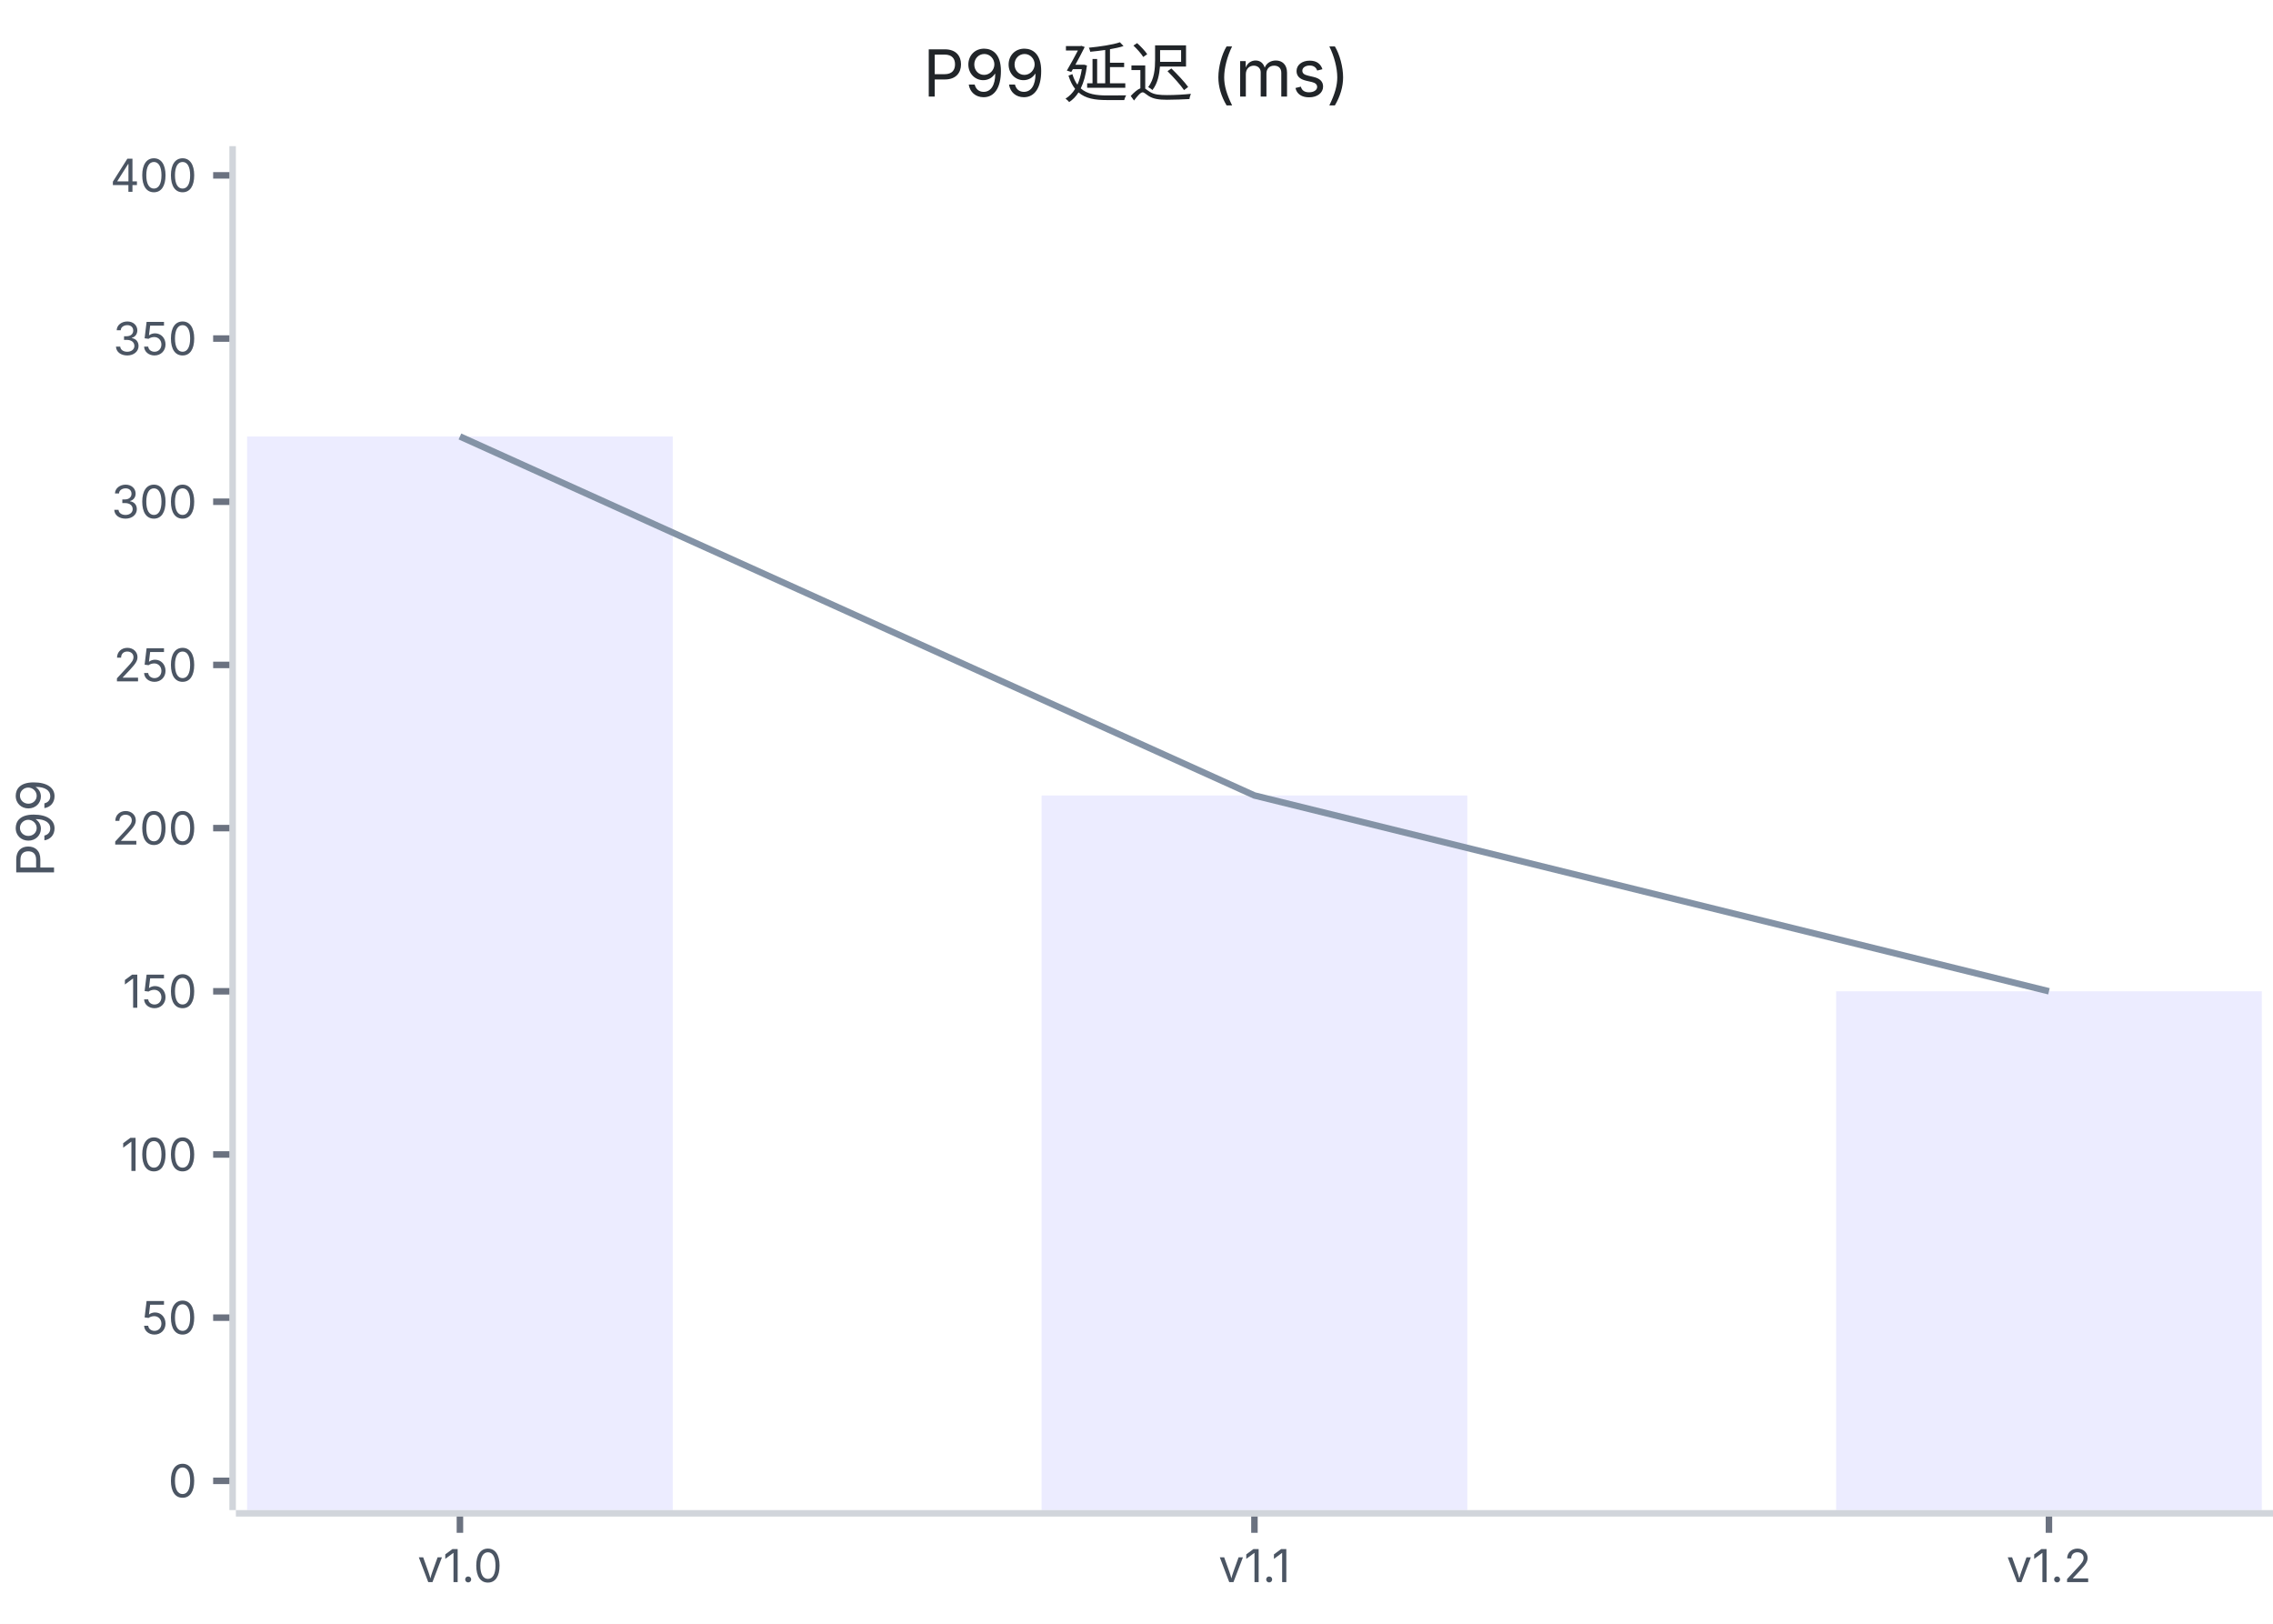
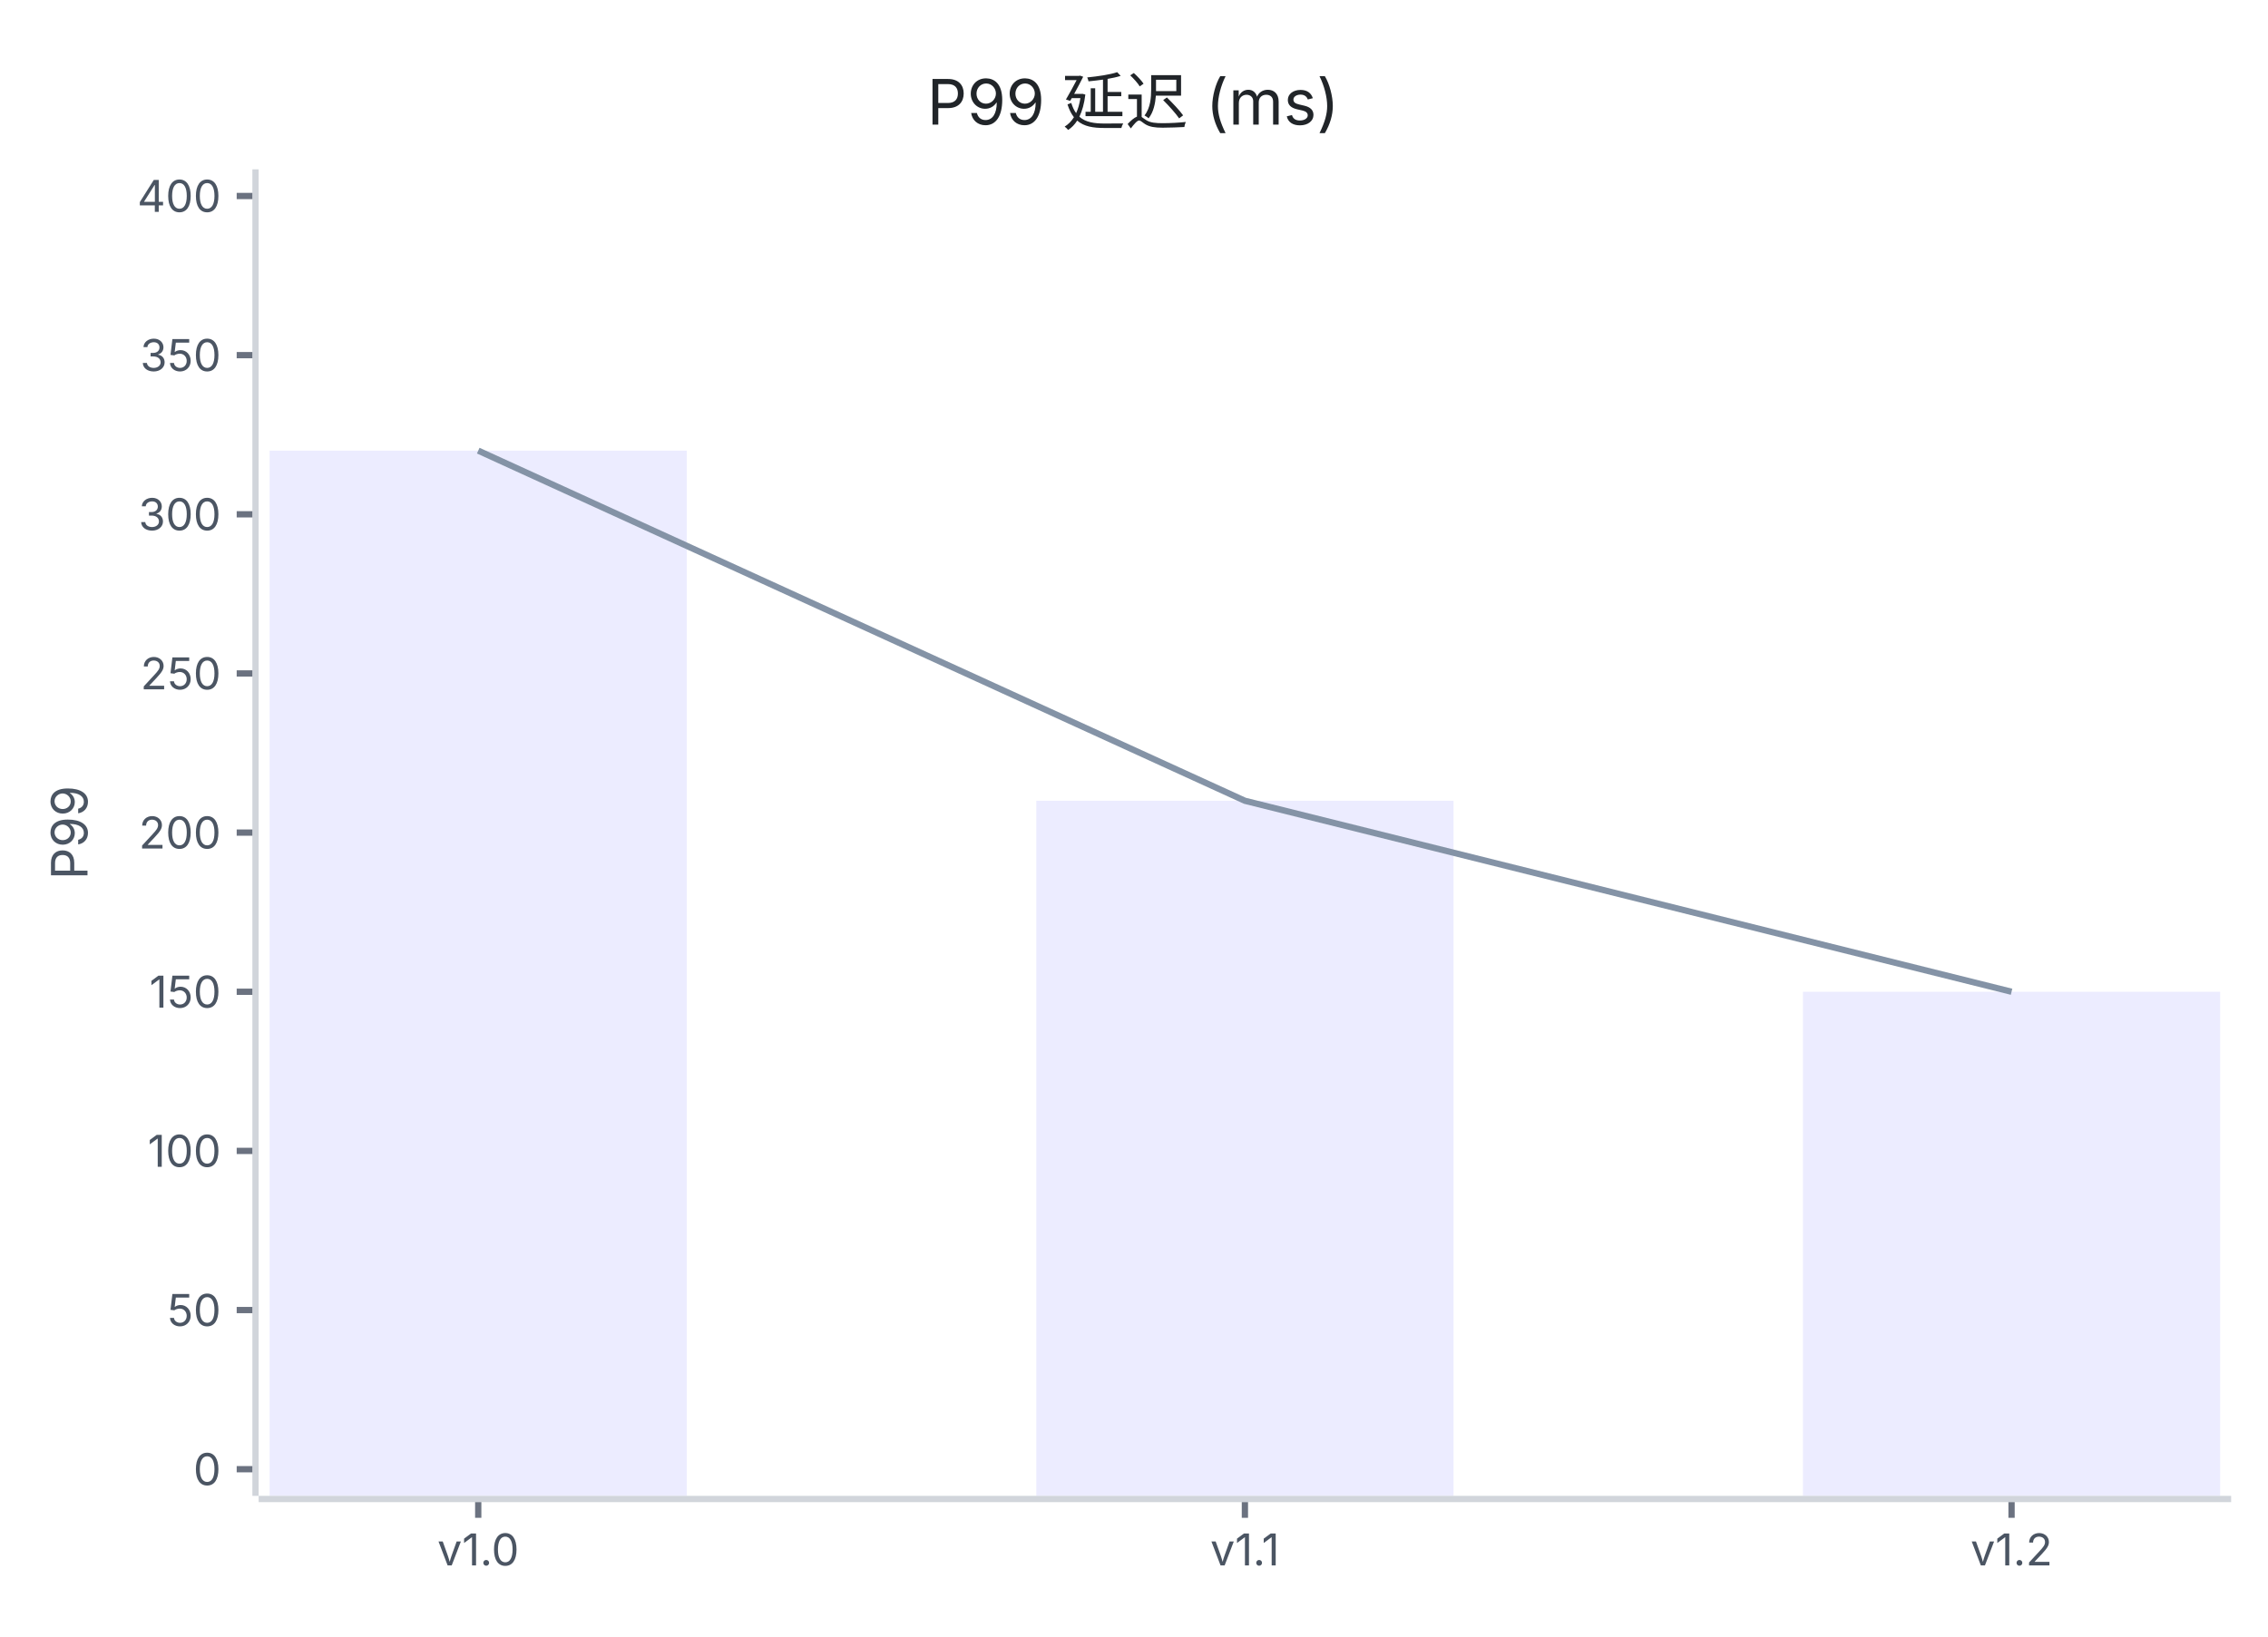
- <svg xmlns="http://www.w3.org/2000/svg" id="fig296793683" width="700" viewBox="0 0 700 500" role="graphics-document document" aria-roledescription="xychart" height="500">
-   <rect id="fig-background" x="0" y="0" width="700" height="500" fill="#FFFFFF" />
-   <style>#fig296793683{font-family:system-ui,-apple-system,"Noto Sans SC","PingFang SC",sans-serif;font-size:14px;fill:#212529;}@keyframes edge-animation-frame{from{stroke-dashoffset:0;}}@keyframes dash{to{stroke-dashoffset:0;}}#fig296793683 .edge-animation-slow{stroke-dasharray:9,5!important;stroke-dashoffset:900;animation:dash 50s linear infinite;stroke-linecap:round;}#fig296793683 .edge-animation-fast{stroke-dasharray:9,5!important;stroke-dashoffset:900;animation:dash 20s linear infinite;stroke-linecap:round;}#fig296793683 .error-icon{fill:#F8FBFF;}#fig296793683 .error-text{fill:#070400;stroke:#070400;}#fig296793683 .edge-thickness-normal{stroke-width:1px;}#fig296793683 .edge-thickness-thick{stroke-width:3.5px;}#fig296793683 .edge-pattern-solid{stroke-dasharray:0;}#fig296793683 .edge-thickness-invisible{stroke-width:0;fill:none;}#fig296793683 .edge-pattern-dashed{stroke-dasharray:3;}#fig296793683 .edge-pattern-dotted{stroke-dasharray:2;}#fig296793683 .marker{fill:#6B7280;stroke:#6B7280;}#fig296793683 .marker.cross{stroke:#6B7280;}#fig296793683 svg{font-family:system-ui,-apple-system,"Noto Sans SC","PingFang SC",sans-serif;font-size:14px;}#fig296793683 p{margin:0;}#fig296793683 .node .neo-node{stroke:#84D0EF;}#fig296793683 [data-look="neo"].node rect,#fig296793683 [data-look="neo"].cluster rect,#fig296793683 [data-look="neo"].node polygon{stroke:url(#fig296793683-gradient);filter:drop-shadow( 1px 2px 2px rgba(185,185,185,1));}#fig296793683 [data-look="neo"].swimlane.cluster rect{filter:none;}#fig296793683 [data-look="neo"].node path{stroke:url(#fig296793683-gradient);stroke-width:1px;}#fig296793683 [data-look="neo"].node .outer-path{filter:drop-shadow( 1px 2px 2px rgba(185,185,185,1));}#fig296793683 [data-look="neo"].node .neo-line path{stroke:#84D0EF;filter:none;}#fig296793683 [data-look="neo"].node circle{stroke:url(#fig296793683-gradient);filter:drop-shadow( 1px 2px 2px rgba(185,185,185,1));}#fig296793683 [data-look="neo"].node circle .state-start{fill:#000000;}#fig296793683 [data-look="neo"].icon-shape .icon{fill:url(#fig296793683-gradient);filter:drop-shadow( 1px 2px 2px rgba(185,185,185,1));}#fig296793683 [data-look="neo"].icon-shape .icon-neo path{stroke:url(#fig296793683-gradient);filter:drop-shadow( 1px 2px 2px rgba(185,185,185,1));}#fig296793683 :root{--mermaid-font-family:"trebuchet ms",verdana,arial,sans-serif;}
+ <svg xmlns="http://www.w3.org/2000/svg" id="fig1830025533" width="723" viewBox="-11.25 -11 723 522" role="graphics-document document" aria-roledescription="xychart" height="522">
+   <rect id="fig-background" x="-11.25" y="-11" width="723" height="522" fill="#FFFFFF" />
+   <style>#fig1830025533{font-family:system-ui,-apple-system,"Noto Sans SC","PingFang SC",sans-serif;font-size:14px;fill:#212529;}@keyframes edge-animation-frame{from{stroke-dashoffset:0;}}@keyframes dash{to{stroke-dashoffset:0;}}#fig1830025533 .edge-animation-slow{stroke-dasharray:9,5!important;stroke-dashoffset:900;animation:dash 50s linear infinite;stroke-linecap:round;}#fig1830025533 .edge-animation-fast{stroke-dasharray:9,5!important;stroke-dashoffset:900;animation:dash 20s linear infinite;stroke-linecap:round;}#fig1830025533 .error-icon{fill:#F8FBFF;}#fig1830025533 .error-text{fill:#070400;stroke:#070400;}#fig1830025533 .edge-thickness-normal{stroke-width:1px;}#fig1830025533 .edge-thickness-thick{stroke-width:3.5px;}#fig1830025533 .edge-pattern-solid{stroke-dasharray:0;}#fig1830025533 .edge-thickness-invisible{stroke-width:0;fill:none;}#fig1830025533 .edge-pattern-dashed{stroke-dasharray:3;}#fig1830025533 .edge-pattern-dotted{stroke-dasharray:2;}#fig1830025533 .marker{fill:#6B7280;stroke:#6B7280;}#fig1830025533 .marker.cross{stroke:#6B7280;}#fig1830025533 svg{font-family:system-ui,-apple-system,"Noto Sans SC","PingFang SC",sans-serif;font-size:14px;}#fig1830025533 p{margin:0;}#fig1830025533 .node .neo-node{stroke:#84D0EF;}#fig1830025533 [data-look="neo"].node rect,#fig1830025533 [data-look="neo"].cluster rect,#fig1830025533 [data-look="neo"].node polygon{stroke:url(#fig1830025533-gradient);filter:drop-shadow( 1px 2px 2px rgba(185,185,185,1));}#fig1830025533 [data-look="neo"].swimlane.cluster rect{filter:none;}#fig1830025533 [data-look="neo"].node path{stroke:url(#fig1830025533-gradient);stroke-width:1px;}#fig1830025533 [data-look="neo"].node .outer-path{filter:drop-shadow( 1px 2px 2px rgba(185,185,185,1));}#fig1830025533 [data-look="neo"].node .neo-line path{stroke:#84D0EF;filter:none;}#fig1830025533 [data-look="neo"].node circle{stroke:url(#fig1830025533-gradient);filter:drop-shadow( 1px 2px 2px rgba(185,185,185,1));}#fig1830025533 [data-look="neo"].node circle .state-start{fill:#000000;}#fig1830025533 [data-look="neo"].icon-shape .icon{fill:url(#fig1830025533-gradient);filter:drop-shadow( 1px 2px 2px rgba(185,185,185,1));}#fig1830025533 [data-look="neo"].icon-shape .icon-neo path{stroke:url(#fig1830025533-gradient);filter:drop-shadow( 1px 2px 2px rgba(185,185,185,1));}#fig1830025533 :root{--mermaid-font-family:"trebuchet ms",verdana,arial,sans-serif;}
.edgePaths path,.flowchart-link,path.edge-thickness-normal,path.edge-thickness-thick{fill:none!important;}.edgeLabel rect,.edgeLabel .background,.labelBkg,.edgeLabel foreignObject div{fill:none!important;opacity:0!important;background:transparent!important;}.marker path,.marker polygon{fill:#6B7280!important;stroke:#6B7280!important;}</style>
  <g />
  <g class="main">
    <rect width="700" height="500" class="background" fill="#FFFFFF" />
    <g class="chart-title">
-       <text x="0" y="0" fill="#212529" font-size="20" dominant-baseline="middle" text-anchor="middle" transform="translate(350, 22.5) rotate(0)">P99 延迟 (ms)</text>
+       <text x="0" y="0" fill="#212529" font-size="20" dominant-baseline="middle" text-anchor="middle" transform="translate(350, 21.5) rotate(0)">P99 延迟 (ms)</text>
    </g>
    <g class="plot">
      <g class="bar-plot-0">
-         <rect x="76.091" y="134.4" width="131.1" height="330.6" fill="#ECECFF" stroke="#ECECFF" stroke-width="0" />
-         <rect x="320.77" y="244.95" width="131.1" height="220.05" fill="#ECECFF" stroke="#ECECFF" stroke-width="0" />
-         <rect x="565.45" y="305.25" width="131.1" height="159.75" fill="#ECECFF" stroke="#ECECFF" stroke-width="0" />
+         <rect x="74.703" y="132.7" width="133" height="333.3" fill="#ECECFF" stroke="#ECECFF" stroke-width="0" />
+         <rect x="319.102" y="244.35" width="133" height="221.65" fill="#ECECFF" stroke="#ECECFF" stroke-width="0" />
+         <rect x="563.5" y="305.25" width="133" height="160.75" fill="#ECECFF" stroke="#ECECFF" stroke-width="0" />
      </g>
      <g class="line-plot-1">
-         <path d="M141.641,134.4L386.32,244.95L631,305.25" fill="none" stroke="#8493A6" stroke-width="2" />
+         <path d="M141.203,132.7L385.602,244.35L630,305.25" fill="none" stroke="#8493A6" stroke-width="2" />
      </g>
    </g>
    <g class="bottom-axis">
      <g class="axis-line">
-         <path d="M 72.641,466 L 700,466" fill="none" stroke="#D1D5DB" stroke-width="2" />
+         <path d="M 71.203,467 L 700,467" fill="none" stroke="#D1D5DB" stroke-width="2" />
      </g>
      <g class="label">
-         <text x="0" y="0" fill="#4B5563" font-size="14" dominant-baseline="text-before-edge" text-anchor="middle" transform="translate(141.6406, 477) rotate(0)">v1.0</text>
-         <text x="0" y="0" fill="#4B5563" font-size="14" dominant-baseline="text-before-edge" text-anchor="middle" transform="translate(386.3203, 477) rotate(0)">v1.1</text>
-         <text x="0" y="0" fill="#4B5563" font-size="14" dominant-baseline="text-before-edge" text-anchor="middle" transform="translate(631, 477) rotate(0)">v1.2</text>
+         <text x="0" y="0" fill="#4B5563" font-size="14" dominant-baseline="text-before-edge" text-anchor="middle" transform="translate(141.2031, 478) rotate(0)">v1.0</text>
+         <text x="0" y="0" fill="#4B5563" font-size="14" dominant-baseline="text-before-edge" text-anchor="middle" transform="translate(385.6016, 478) rotate(0)">v1.1</text>
+         <text x="0" y="0" fill="#4B5563" font-size="14" dominant-baseline="text-before-edge" text-anchor="middle" transform="translate(630, 478) rotate(0)">v1.2</text>
      </g>
      <g class="ticks">
-         <path d="M 141.641,467 L 141.641,472" fill="none" stroke="#6B7280" stroke-width="2" />
-         <path d="M 386.32,467 L 386.32,472" fill="none" stroke="#6B7280" stroke-width="2" />
-         <path d="M 631,467 L 631,472" fill="none" stroke="#6B7280" stroke-width="2" />
+         <path d="M 141.203,468 L 141.203,473" fill="none" stroke="#6B7280" stroke-width="2" />
+         <path d="M 385.602,468 L 385.602,473" fill="none" stroke="#6B7280" stroke-width="2" />
+         <path d="M 630,468 L 630,473" fill="none" stroke="#6B7280" stroke-width="2" />
      </g>
    </g>
    <g class="left-axis">
      <g class="axisl-line">
-         <path d="M 71.641,45 L 71.641,465 " fill="none" stroke="#D1D5DB" stroke-width="2" />
+         <path d="M 70.203,43 L 70.203,466 " fill="none" stroke="#D1D5DB" stroke-width="2" />
      </g>
      <g class="label">
-         <text x="0" y="0" fill="#4B5563" font-size="14" dominant-baseline="middle" text-anchor="end" transform="translate(60.64062, 54) rotate(0)">400</text>
-         <text x="0" y="0" fill="#4B5563" font-size="14" dominant-baseline="middle" text-anchor="end" transform="translate(60.64062, 104.25) rotate(0)">350</text>
-         <text x="0" y="0" fill="#4B5563" font-size="14" dominant-baseline="middle" text-anchor="end" transform="translate(60.64062, 154.5) rotate(0)">300</text>
-         <text x="0" y="0" fill="#4B5563" font-size="14" dominant-baseline="middle" text-anchor="end" transform="translate(60.64062, 204.75) rotate(0)">250</text>
-         <text x="0" y="0" fill="#4B5563" font-size="14" dominant-baseline="middle" text-anchor="end" transform="translate(60.64062, 255) rotate(0)">200</text>
-         <text x="0" y="0" fill="#4B5563" font-size="14" dominant-baseline="middle" text-anchor="end" transform="translate(60.64062, 305.25) rotate(0)">150</text>
-         <text x="0" y="0" fill="#4B5563" font-size="14" dominant-baseline="middle" text-anchor="end" transform="translate(60.64062, 355.5) rotate(0)">100</text>
-         <text x="0" y="0" fill="#4B5563" font-size="14" dominant-baseline="middle" text-anchor="end" transform="translate(60.64062, 405.75) rotate(0)">50</text>
-         <text x="0" y="0" fill="#4B5563" font-size="14" dominant-baseline="middle" text-anchor="end" transform="translate(60.64062, 456) rotate(0)">0</text>
+         <text x="0" y="0" fill="#4B5563" font-size="14" dominant-baseline="middle" text-anchor="end" transform="translate(59.20312, 51.5) rotate(0)">400</text>
+         <text x="0" y="0" fill="#4B5563" font-size="14" dominant-baseline="middle" text-anchor="end" transform="translate(59.20312, 102.25) rotate(0)">350</text>
+         <text x="0" y="0" fill="#4B5563" font-size="14" dominant-baseline="middle" text-anchor="end" transform="translate(59.20312, 153) rotate(0)">300</text>
+         <text x="0" y="0" fill="#4B5563" font-size="14" dominant-baseline="middle" text-anchor="end" transform="translate(59.20312, 203.75) rotate(0)">250</text>
+         <text x="0" y="0" fill="#4B5563" font-size="14" dominant-baseline="middle" text-anchor="end" transform="translate(59.20312, 254.5) rotate(0)">200</text>
+         <text x="0" y="0" fill="#4B5563" font-size="14" dominant-baseline="middle" text-anchor="end" transform="translate(59.20312, 305.25) rotate(0)">150</text>
+         <text x="0" y="0" fill="#4B5563" font-size="14" dominant-baseline="middle" text-anchor="end" transform="translate(59.20312, 356) rotate(0)">100</text>
+         <text x="0" y="0" fill="#4B5563" font-size="14" dominant-baseline="middle" text-anchor="end" transform="translate(59.20312, 406.75) rotate(0)">50</text>
+         <text x="0" y="0" fill="#4B5563" font-size="14" dominant-baseline="middle" text-anchor="end" transform="translate(59.20312, 457.5) rotate(0)">0</text>
      </g>
      <g class="ticks">
-         <path d="M 70.641,54 L 65.641,54" fill="none" stroke="#6B7280" stroke-width="2" />
-         <path d="M 70.641,104.25 L 65.641,104.25" fill="none" stroke="#6B7280" stroke-width="2" />
-         <path d="M 70.641,154.5 L 65.641,154.5" fill="none" stroke="#6B7280" stroke-width="2" />
-         <path d="M 70.641,204.75 L 65.641,204.75" fill="none" stroke="#6B7280" stroke-width="2" />
-         <path d="M 70.641,255 L 65.641,255" fill="none" stroke="#6B7280" stroke-width="2" />
-         <path d="M 70.641,305.25 L 65.641,305.25" fill="none" stroke="#6B7280" stroke-width="2" />
-         <path d="M 70.641,355.5 L 65.641,355.5" fill="none" stroke="#6B7280" stroke-width="2" />
-         <path d="M 70.641,405.75 L 65.641,405.75" fill="none" stroke="#6B7280" stroke-width="2" />
-         <path d="M 70.641,456 L 65.641,456" fill="none" stroke="#6B7280" stroke-width="2" />
+         <path d="M 69.203,51.5 L 64.203,51.5" fill="none" stroke="#6B7280" stroke-width="2" />
+         <path d="M 69.203,102.25 L 64.203,102.25" fill="none" stroke="#6B7280" stroke-width="2" />
+         <path d="M 69.203,153 L 64.203,153" fill="none" stroke="#6B7280" stroke-width="2" />
+         <path d="M 69.203,203.75 L 64.203,203.75" fill="none" stroke="#6B7280" stroke-width="2" />
+         <path d="M 69.203,254.5 L 64.203,254.5" fill="none" stroke="#6B7280" stroke-width="2" />
+         <path d="M 69.203,305.25 L 64.203,305.25" fill="none" stroke="#6B7280" stroke-width="2" />
+         <path d="M 69.203,356 L 64.203,356" fill="none" stroke="#6B7280" stroke-width="2" />
+         <path d="M 69.203,406.75 L 64.203,406.75" fill="none" stroke="#6B7280" stroke-width="2" />
+         <path d="M 69.203,457.5 L 64.203,457.5" fill="none" stroke="#6B7280" stroke-width="2" />
      </g>
      <g class="title">
-         <text x="0" y="0" fill="#4B5563" font-size="16" dominant-baseline="text-before-edge" text-anchor="middle" transform="translate(5, 255) rotate(270)">P99</text>
+         <text x="0" y="0" fill="#4B5563" font-size="16" dominant-baseline="text-before-edge" text-anchor="middle" transform="translate(5, 254.5) rotate(270)">P99</text>
      </g>
    </g>
  </g>
  <g class="mermaid-tmp-group" />
</svg>
